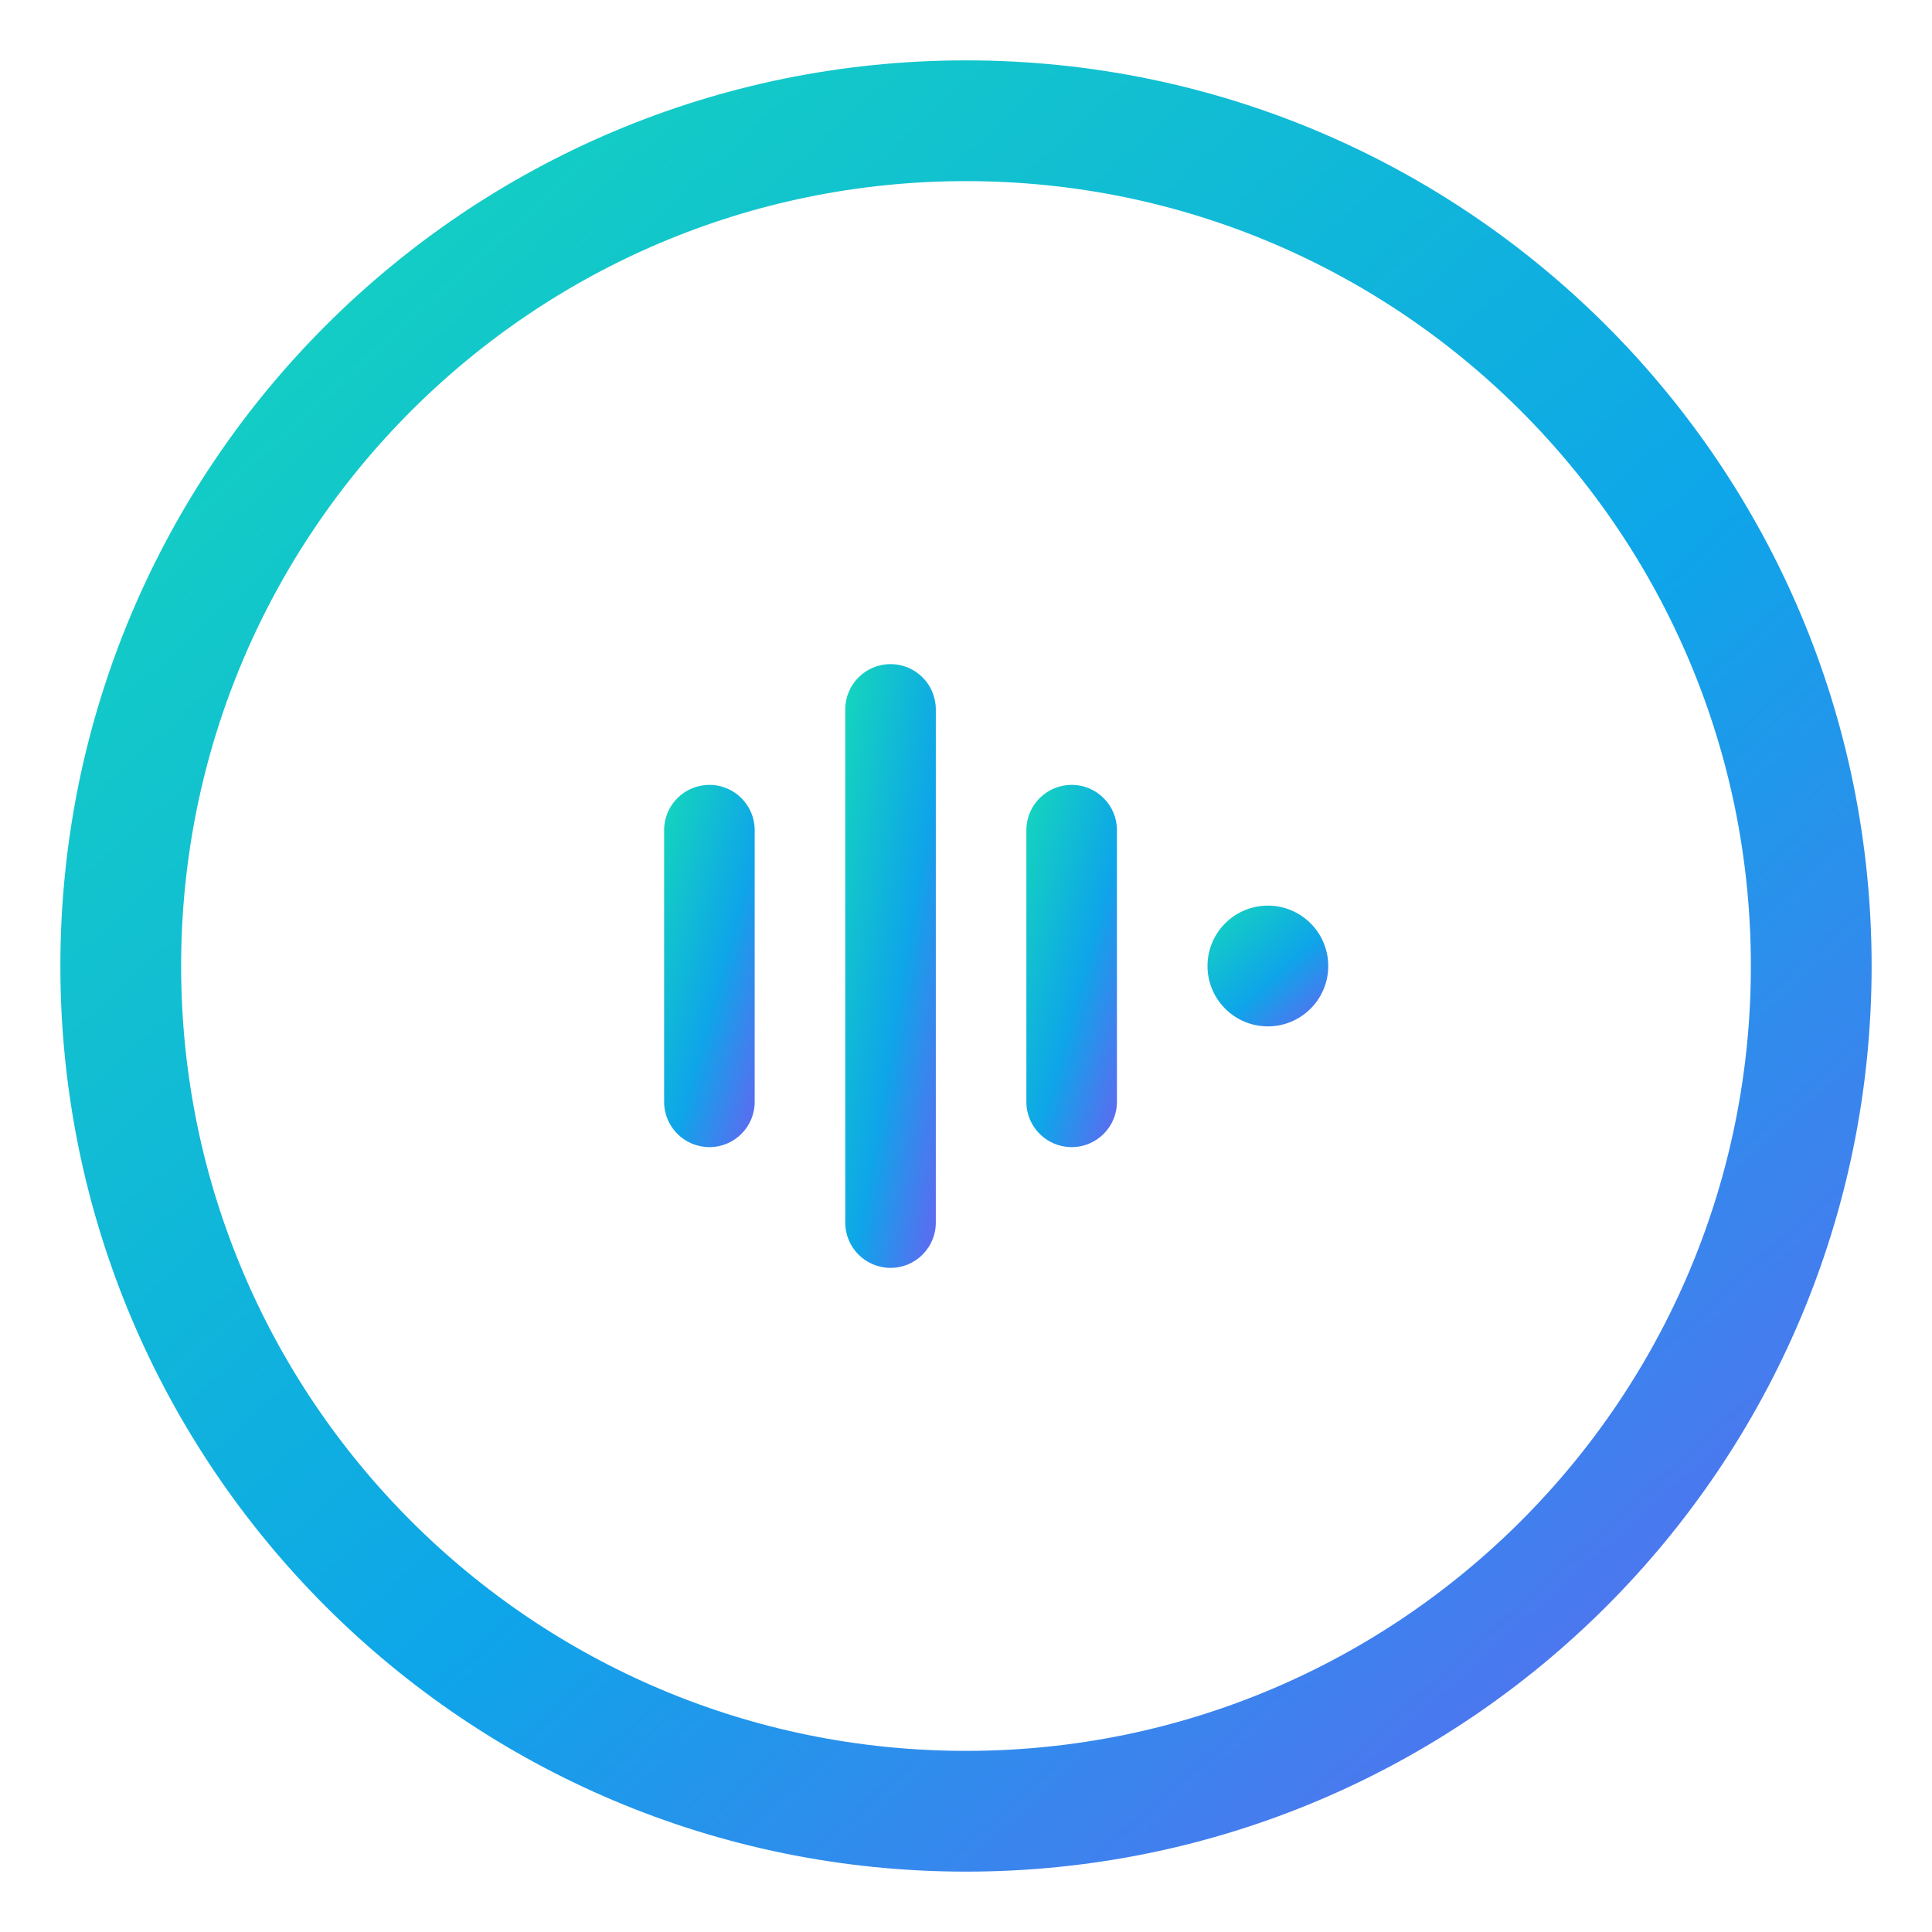
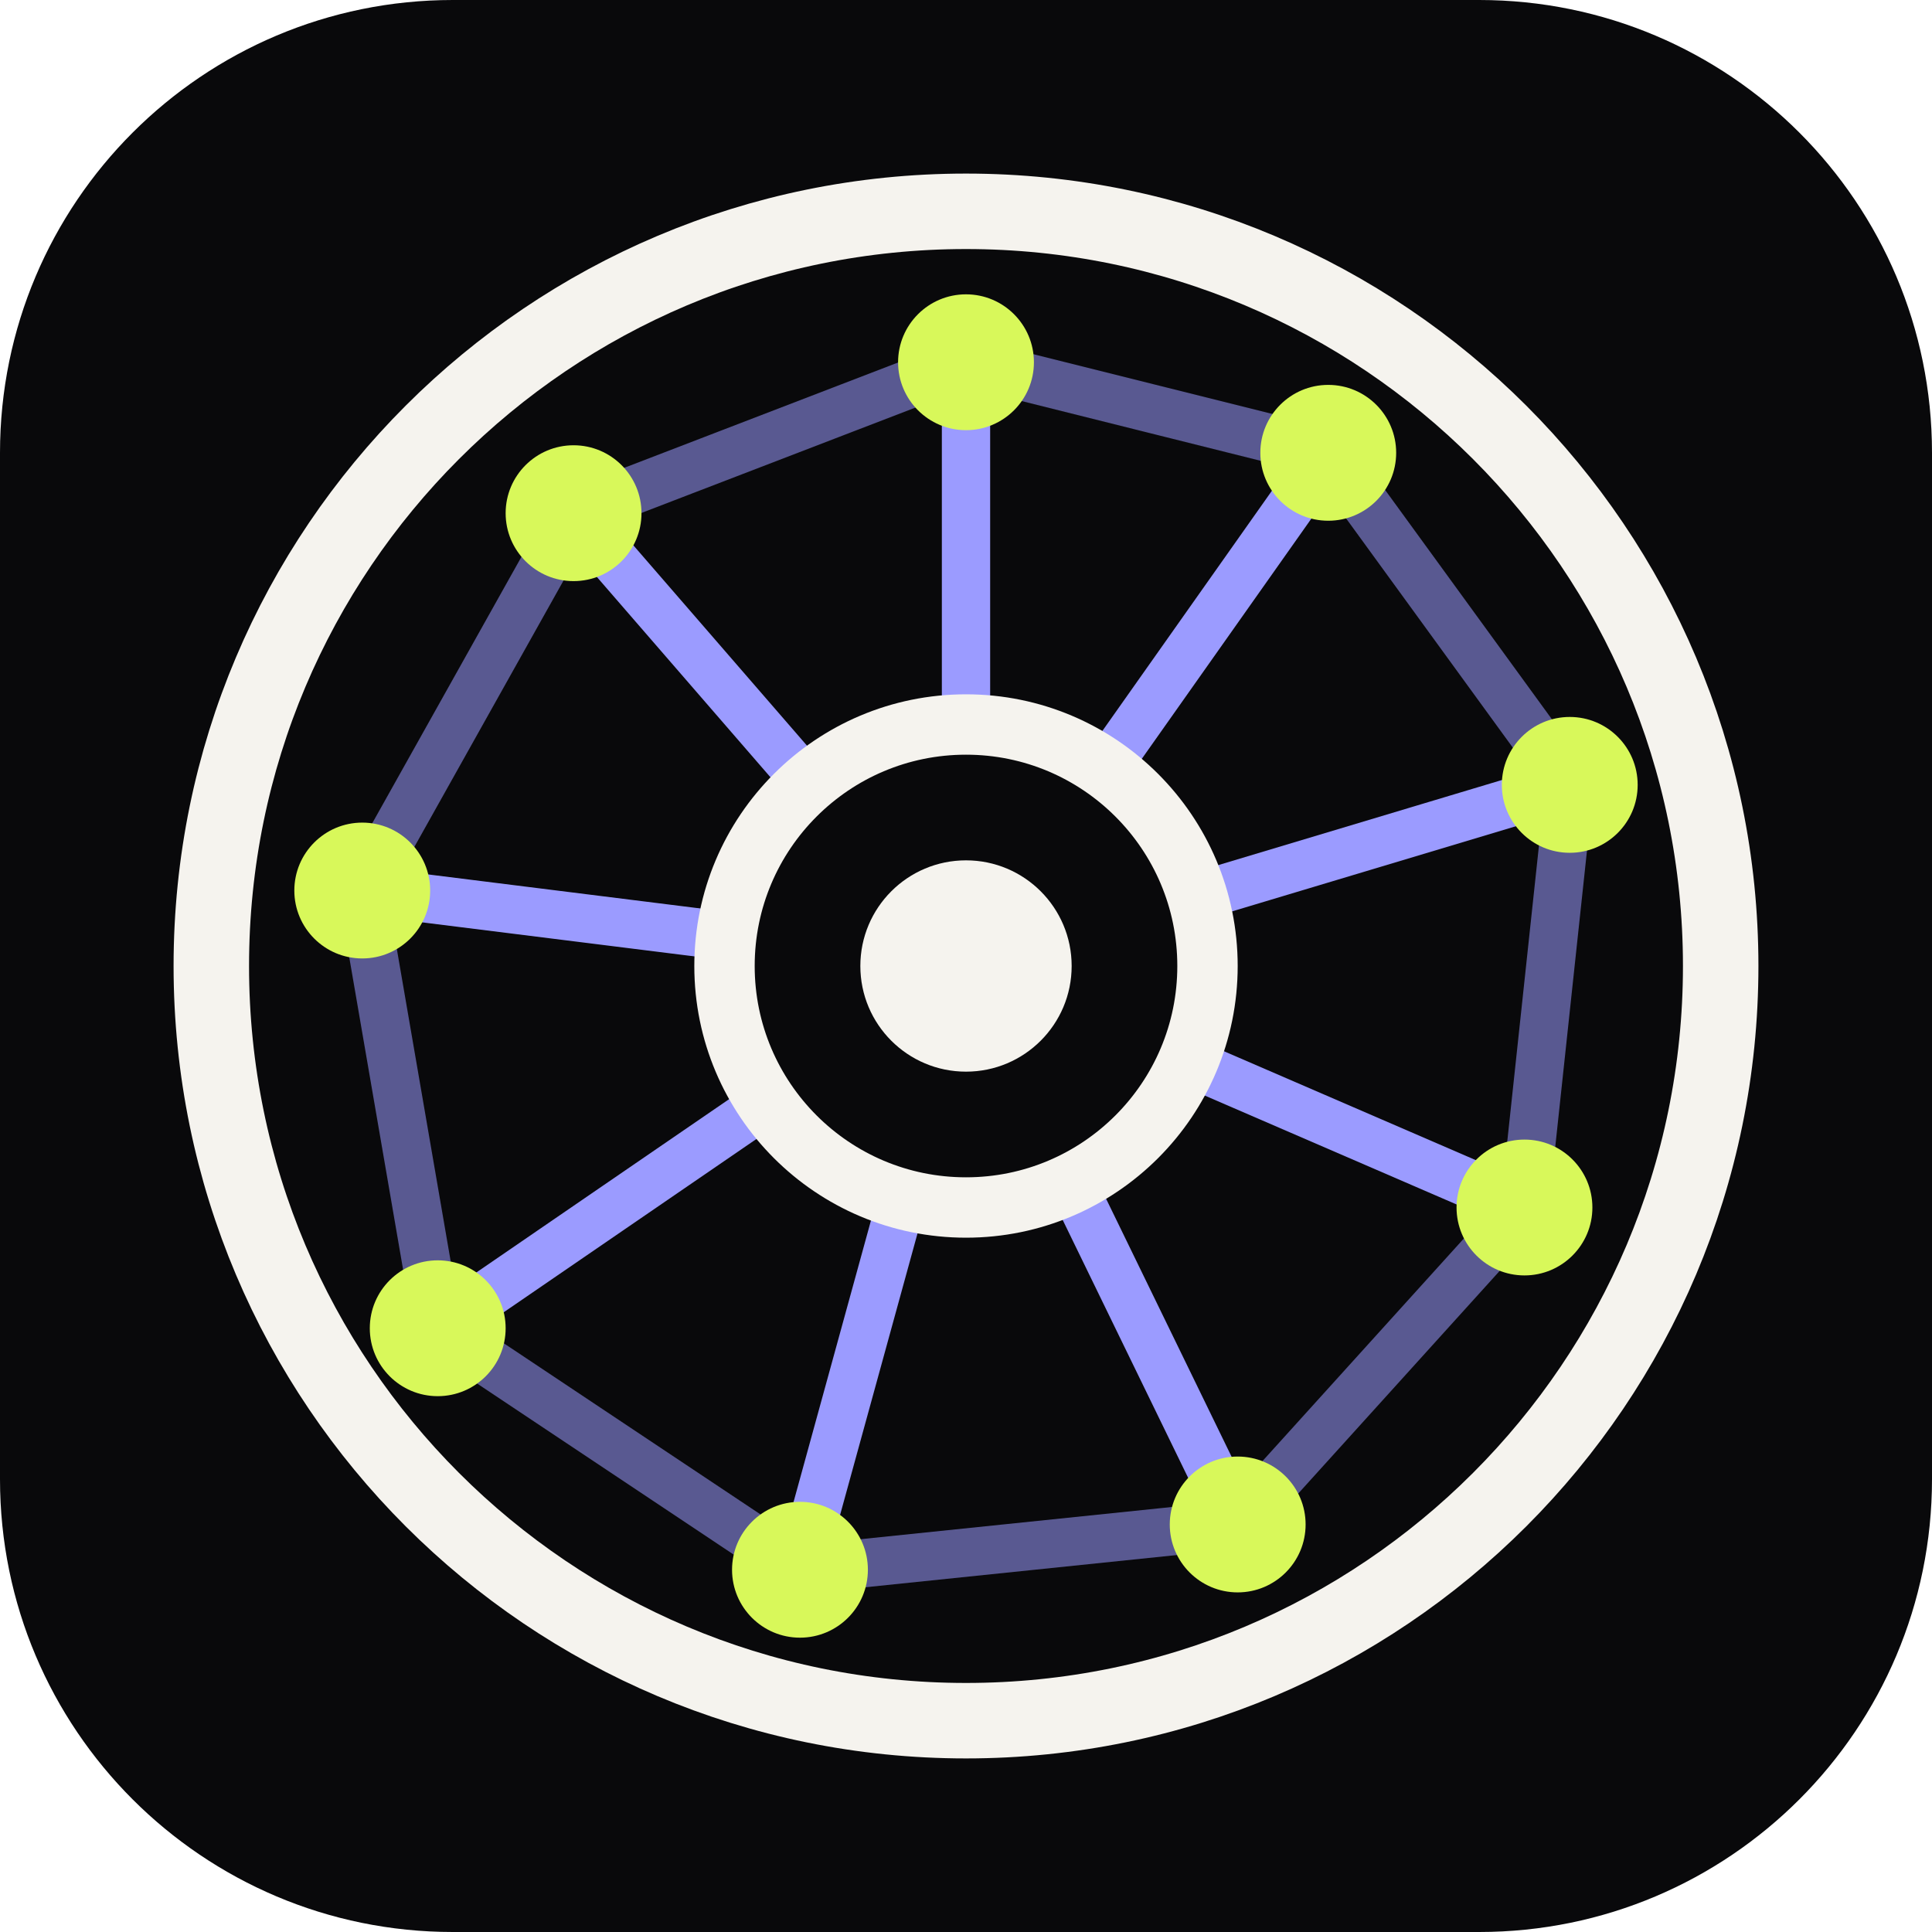
- <svg xmlns="http://www.w3.org/2000/svg" viewBox="0 0 128 128">
-   <defs>
-     <linearGradient id="g" x1="10%" y1="0%" x2="100%" y2="100%">
-       <stop offset="0%" stop-color="#14d3bf" />
-       <stop offset="55%" stop-color="#0ea5e9" />
-       <stop offset="100%" stop-color="#6366f1" />
-     </linearGradient>
-   </defs>
-   <circle cx="64" cy="64" r="56" stroke="url(#g)" stroke-width="8" fill="none" />
-   <rect x="44" y="52" width="6" height="24" rx="3" fill="url(#g)" />
-   <rect x="56" y="44" width="6" height="40" rx="3" fill="url(#g)" />
-   <rect x="68" y="52" width="6" height="24" rx="3" fill="url(#g)" />
-   <circle cx="84" cy="64" r="4" fill="url(#g)" />
+ <svg xmlns="http://www.w3.org/2000/svg" viewBox="0 0 128 128" role="img" aria-label="Leyoxa connected operating layer">
+   <rect width="128" height="128" rx="30" fill="#09090B" />
+   <circle cx="64" cy="64" r="50" fill="none" stroke="#F5F3EE" stroke-width="5" />
+   <g fill="none" stroke="#9B9BFF" stroke-width="3.2" stroke-linecap="round" stroke-linejoin="round">
+     <path d="M64 64L64 24M64 64L88 30M64 64L104 52M64 64L101 80M64 64L82 101M64 64L53 104M64 64L29 88M64 64L24 59M64 64L38 34" />
+     <path d="M64 24L88 30L104 52L101 80L82 101L53 104L29 88L24 59L38 34Z" opacity=".55" />
+   </g>
+   <g fill="#D8F85A">
+     <circle cx="64" cy="24" r="4.5" />
+     <circle cx="88" cy="30" r="4.5" />
+     <circle cx="104" cy="52" r="4.5" />
+     <circle cx="101" cy="80" r="4.5" />
+     <circle cx="82" cy="101" r="4.5" />
+     <circle cx="53" cy="104" r="4.5" />
+     <circle cx="29" cy="88" r="4.5" />
+     <circle cx="24" cy="59" r="4.5" />
+     <circle cx="38" cy="34" r="4.5" />
+   </g>
+   <circle cx="64" cy="64" r="16" fill="#09090B" stroke="#F5F3EE" stroke-width="4" />
+   <circle cx="64" cy="64" r="7" fill="#F5F3EE" />
</svg>
